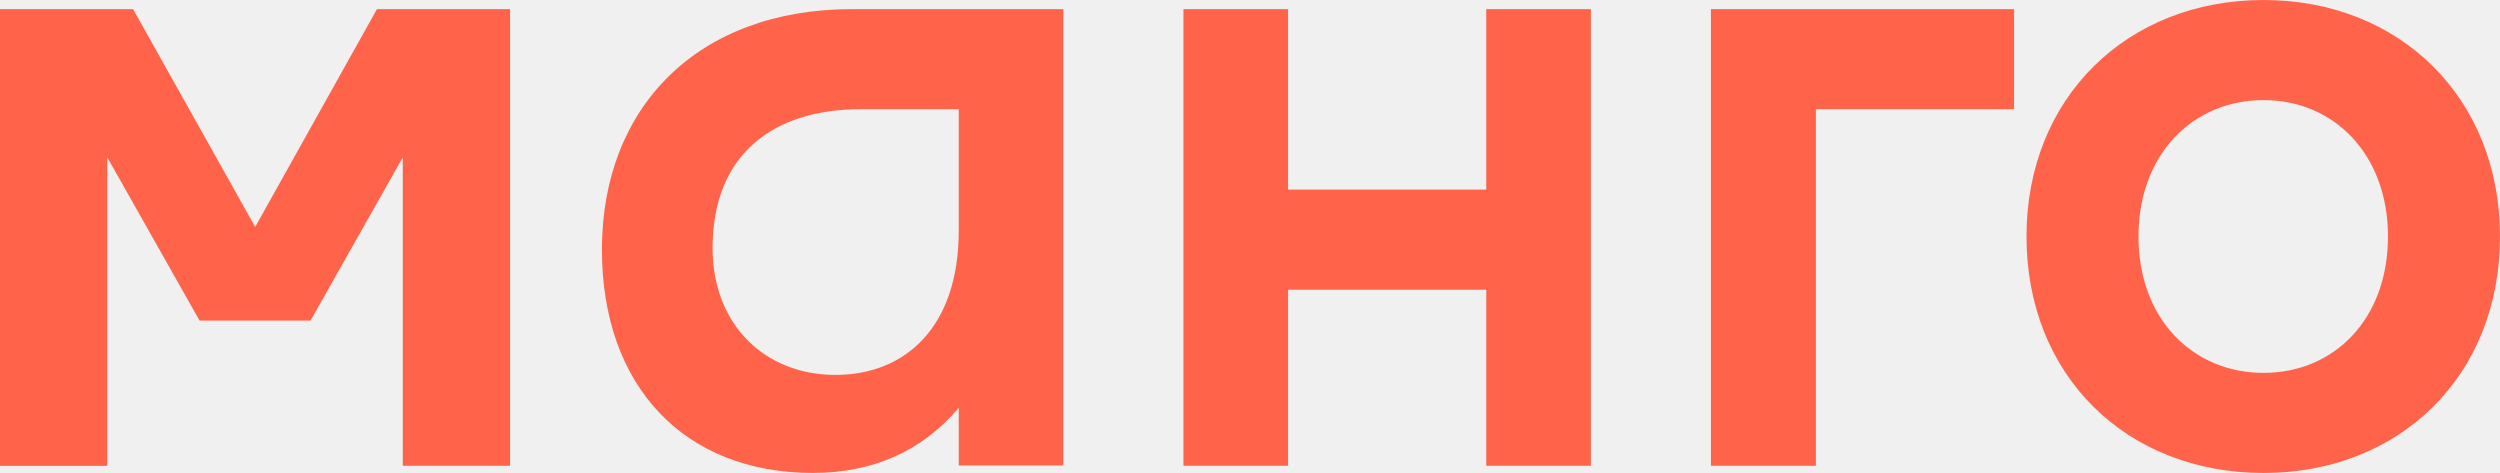
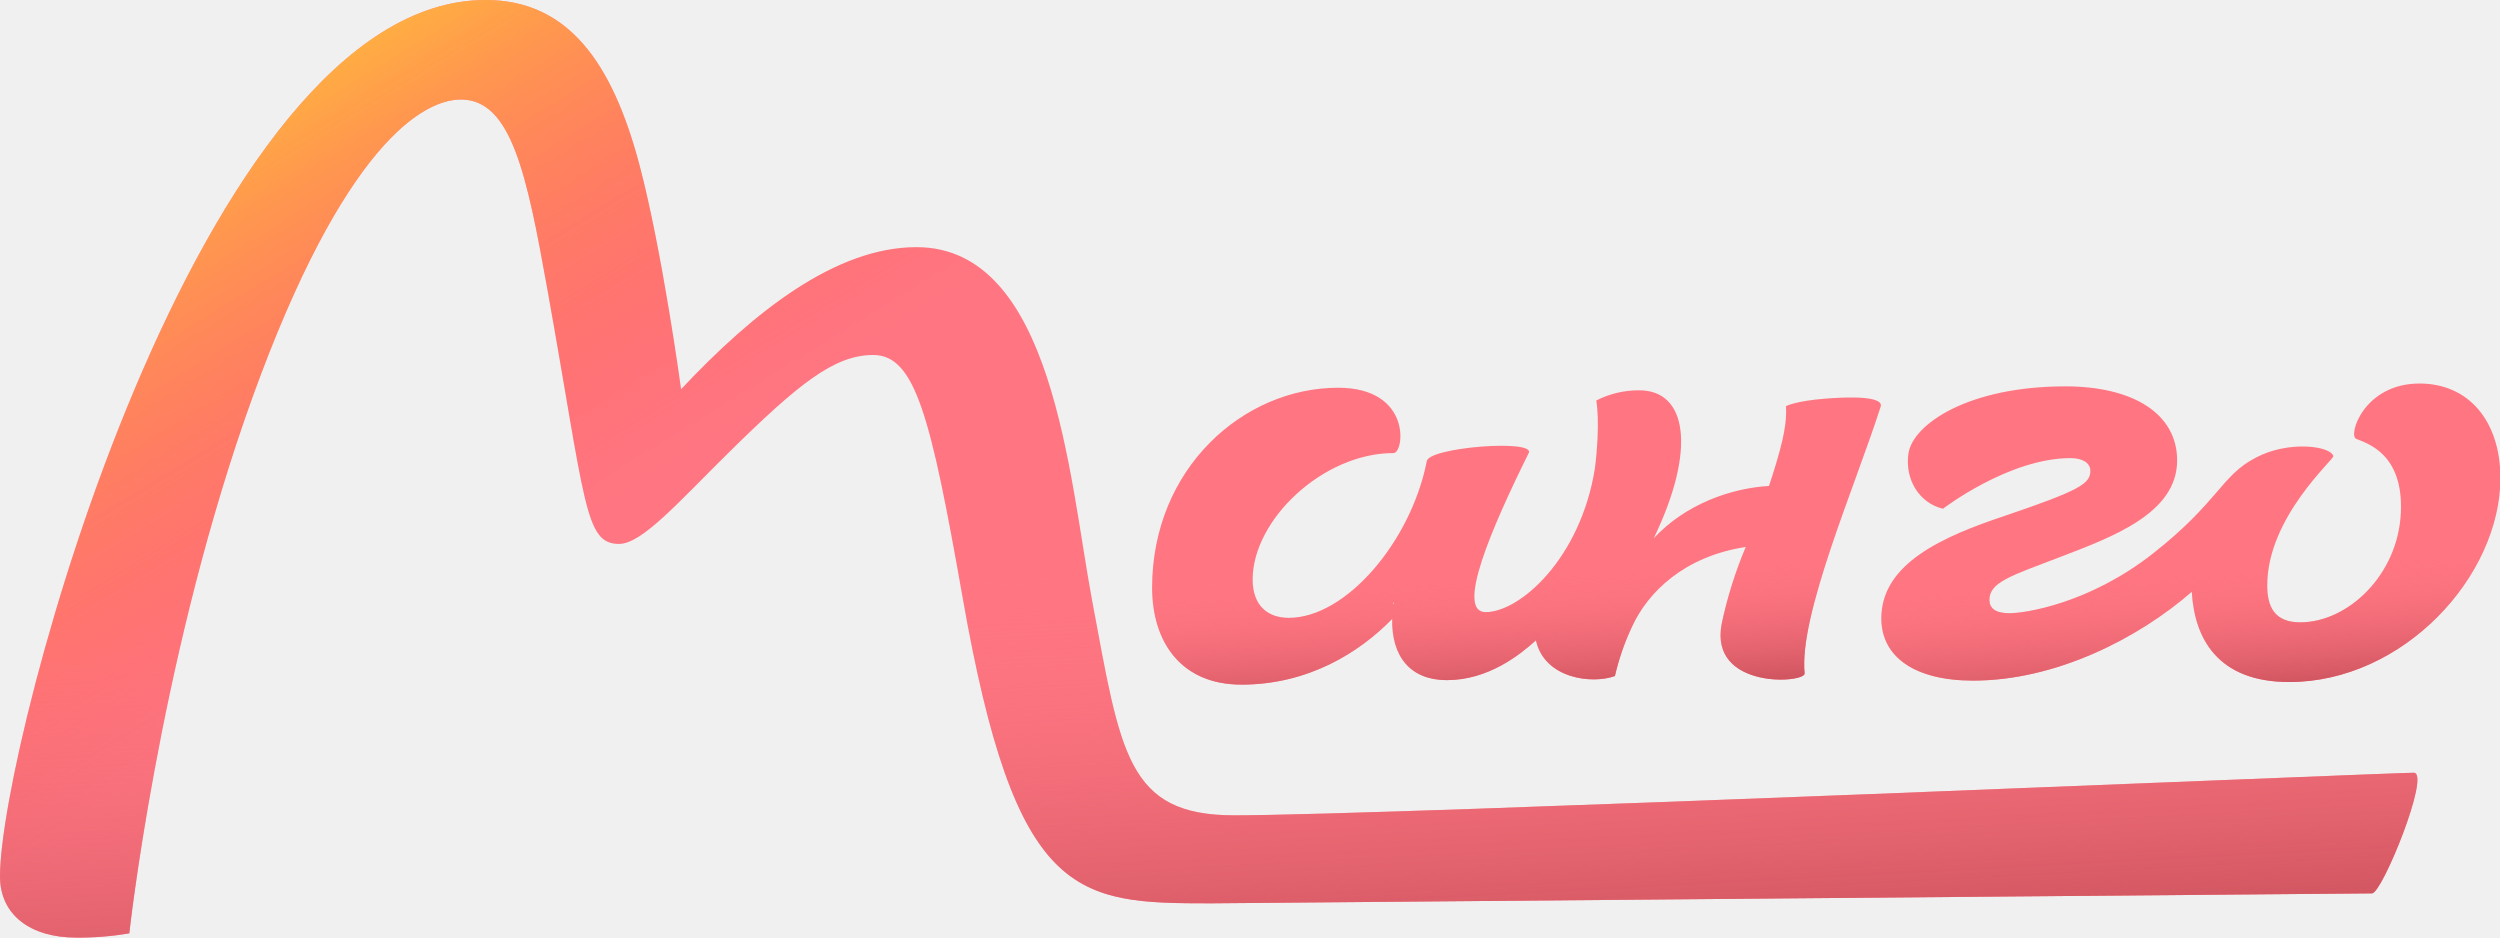
- <svg xmlns="http://www.w3.org/2000/svg" width="74" height="14" viewBox="0 0 74 14" fill="none">
-   <path fill-rule="evenodd" clip-rule="evenodd" d="M67.002 0c-4.03 0-7.018 2.882-7.018 7 0 4.138 2.978 7 7.018 7C71.022 14 74 11.138 74 7c0-4.118-2.978-7-6.998-7zm0 11.037c-2.095 0-3.703-1.597-3.703-4.037 0-2.43 1.608-4.037 3.703-4.037 2.085 0 3.682 1.607 3.682 4.037 0 2.45-1.597 4.037-3.682 4.037zM50.643.27v13.518h3.107V3.233h5.867V.27h-8.974zM17.817 7.39c0-4.227 2.84-7.12 7.405-7.12h6.254v13.508h-3.097v-1.707c-1.082 1.285-2.551 1.928-4.318 1.928-3.822 0-6.244-2.58-6.244-6.608zm3.276-.05c0 2.28 1.558 3.757 3.633 3.757 2.065 0 3.653-1.406 3.653-4.269V3.233H25.47c-2.58 0-4.377 1.336-4.377 4.108zm22.9-7.07v5.343h-5.866V.27H35.03v13.518h3.097V8.576h5.866v5.212h3.097V.27h-3.097zM7.553 6.718L11.158.27h3.94v13.518h-3.176V4.66l-2.73 4.83H5.907l-2.73-4.83v9.13H0V.27h3.94l3.614 6.448z" fill="#FF644B" />
+ <svg xmlns="http://www.w3.org/2000/svg" width="96" height="36" fill="none" viewBox="0 0 96 36">
+   <g clip-path="url(#clip0)">
+     <path fill="#FF7682" d="M47.668 26.29c2.576 0 4.541-1.24 5.792-2.523-.028 1.44.697 2.35 2.098 2.35 1.6 0 2.813-.98 3.422-1.527.33 1.473 2.15 1.69 3.033 1.37a9.35 9.35 0 0 1 .662-1.907c.594-1.293 1.981-2.686 4.36-3.048-.399.949-.707 1.933-.92 2.938-.5 2.547 3.22 2.296 3.182 1.914-.224-2.22 1.92-7.127 2.922-10.243.072-.223-.299-.443-2.086-.31-1.189.09-1.551.292-1.551.292.033.588-.07 1.244-.512 2.633-.047.147-.095.29-.142.431-1.46.088-3.198.692-4.423 2.008 1.655-3.436 1.268-5.68-.553-5.68a3.565 3.565 0 0 0-1.654.39s.166.875-.056 2.62c-.552 3.438-2.87 5.508-4.194 5.508-1.16 0 .22-3.218 1.654-6.108.278-.546-3.917-.219-3.917.328-.606 3.053-3.089 6-5.296 6-.773 0-1.387-.437-1.387-1.473 0-2.292 2.703-4.855 5.407-4.855.422 0 .713-2.509-2.126-2.509-3.634 0-7.143 3.09-7.143 7.69.008 2.075 1.112 3.71 3.428 3.71zm5.85-3.164c0 .026 0 .05-.01.073-.023-.016-.027-.038.01-.073z" />
+     <path fill="url(#paint0_linear)" d="M47.668 26.29c2.576 0 4.541-1.24 5.792-2.523-.028 1.44.697 2.35 2.098 2.35 1.6 0 2.813-.98 3.422-1.527.33 1.473 2.15 1.69 3.033 1.37a9.35 9.35 0 0 1 .662-1.907c.594-1.293 1.981-2.686 4.36-3.048-.399.949-.707 1.933-.92 2.938-.5 2.547 3.22 2.296 3.182 1.914-.224-2.22 1.92-7.127 2.922-10.243.072-.223-.299-.443-2.086-.31-1.189.09-1.551.292-1.551.292.033.588-.07 1.244-.512 2.633-.047.147-.095.29-.142.431-1.46.088-3.198.692-4.423 2.008 1.655-3.436 1.268-5.68-.553-5.68a3.565 3.565 0 0 0-1.654.39s.166.875-.056 2.62c-.552 3.438-2.87 5.508-4.194 5.508-1.16 0 .22-3.218 1.654-6.108.278-.546-3.917-.219-3.917.328-.606 3.053-3.089 6-5.296 6-.773 0-1.387-.437-1.387-1.473 0-2.292 2.703-4.855 5.407-4.855.422 0 .713-2.509-2.126-2.509-3.634 0-7.143 3.09-7.143 7.69.008 2.075 1.112 3.71 3.428 3.71zm5.85-3.164c0 .026 0 .05-.01.073-.023-.016-.027-.038.01-.073z" />
+     <path fill="#FF7682" d="M92.69 29.673c-.885 0-39.504 1.636-45.297 1.636-4.137 0-4.36-2.4-5.463-8.29-.882-4.747-1.488-13.528-6.737-13.528-3.085 0-6.227 2.458-9.039 5.455 0 0-.715-5.277-1.6-8.619C23.503 2.37 21.794 0 18.648 0 7.614 0 0 28.527 0 33.653c0 1.473 1.16 2.35 2.925 2.35.683.007 1.366-.048 2.04-.164 0 0 1.104-10.09 4.415-19.69C12.855 6.114 16 3.822 17.702 3.822c1.931 0 2.526 2.87 3.31 7.247 1.485 8.29 1.431 9.818 2.759 9.818.883 0 2.272-1.596 4.194-3.49 2.693-2.656 4.068-3.765 5.568-3.765 1.62 0 2.211 2.4 3.424 9.273C39 34.578 41.316 34.688 46.503 34.688l44.581-.382c.39.004 2.267-4.633 1.605-4.633z" />
+     <path fill="url(#paint1_linear)" d="M92.69 29.673c-.885 0-39.504 1.636-45.297 1.636-4.137 0-4.36-2.4-5.463-8.29-.882-4.747-1.488-13.528-6.737-13.528-3.085 0-6.227 2.458-9.039 5.455 0 0-.715-5.277-1.6-8.619C23.503 2.37 21.794 0 18.648 0 7.614 0 0 28.527 0 33.653c0 1.473 1.16 2.35 2.925 2.35.683.007 1.366-.048 2.04-.164 0 0 1.104-10.09 4.415-19.69C12.855 6.114 16 3.822 17.702 3.822c1.931 0 2.526 2.87 3.31 7.247 1.485 8.29 1.431 9.818 2.759 9.818.883 0 2.272-1.596 4.194-3.49 2.693-2.656 4.068-3.765 5.568-3.765 1.62 0 2.211 2.4 3.424 9.273C39 34.578 41.316 34.688 46.503 34.688l44.581-.382c.39.004 2.267-4.633 1.605-4.633z" />
+     <path fill="url(#paint2_linear)" d="M92.69 29.673c-.885 0-39.504 1.636-45.297 1.636-4.137 0-4.36-2.4-5.463-8.29-.882-4.747-1.488-13.528-6.737-13.528-3.085 0-6.227 2.458-9.039 5.455 0 0-.715-5.277-1.6-8.619C23.503 2.37 21.794 0 18.648 0 7.614 0 0 28.527 0 33.653c0 1.473 1.16 2.35 2.925 2.35.683.007 1.366-.048 2.04-.164 0 0 1.104-10.09 4.415-19.69C12.855 6.114 16 3.822 17.702 3.822c1.931 0 2.526 2.87 3.31 7.247 1.485 8.29 1.431 9.818 2.759 9.818.883 0 2.272-1.596 4.194-3.49 2.693-2.656 4.068-3.765 5.568-3.765 1.62 0 2.211 2.4 3.424 9.273C39 34.578 41.316 34.688 46.503 34.688l44.581-.382c.39.004 2.267-4.633 1.605-4.633z" />
+     <path fill="#FF7682" d="M92.909 14.727c-2.152 0-2.758 2.017-2.427 2.127.386.165 1.82.547 1.71 2.836-.11 2.4-2.04 4.208-3.862 4.208-.99 0-1.268-.6-1.268-1.418 0-2.617 2.576-4.844 2.538-4.964-.097-.392-1.714-.61-2.972.055-1.33.68-1.425 1.694-3.949 3.679-2.455 1.93-4.91 2.297-5.514 2.297-.55 0-.77-.195-.77-.517 0-.672.845-.924 2.65-1.616 2.043-.783 4.557-1.688 4.557-3.733 0-1.8-1.696-2.845-4.29-2.845-3.75 0-5.856 1.462-6.027 2.572-.148.98.397 1.908 1.326 2.128 0 0 2.526-1.944 4.898-1.944.428 0 .76.163.76.49 0 .49-.411.752-3.286 1.726-2.348.784-4.74 1.818-4.74 3.933 0 1.473 1.264 2.394 3.525 2.394 3.184 0 6.352-1.63 8.397-3.41.101 1.784.99 3.465 3.741 3.465 4.359 0 8.112-4.037 8.112-7.855-.018-2.19-1.233-3.608-3.109-3.608z" />
+     <path fill="url(#paint3_linear)" d="M92.909 14.727c-2.152 0-2.758 2.017-2.427 2.127.386.165 1.82.547 1.71 2.836-.11 2.4-2.04 4.208-3.862 4.208-.99 0-1.268-.6-1.268-1.418 0-2.617 2.576-4.844 2.538-4.964-.097-.392-1.714-.61-2.972.055-1.33.68-1.425 1.694-3.949 3.679-2.455 1.93-4.91 2.297-5.514 2.297-.55 0-.77-.195-.77-.517 0-.672.845-.924 2.65-1.616 2.043-.783 4.557-1.688 4.557-3.733 0-1.8-1.696-2.845-4.29-2.845-3.75 0-5.856 1.462-6.027 2.572-.148.98.397 1.908 1.326 2.128 0 0 2.526-1.944 4.898-1.944.428 0 .76.163.76.49 0 .49-.411.752-3.286 1.726-2.348.784-4.74 1.818-4.74 3.933 0 1.473 1.264 2.394 3.525 2.394 3.184 0 6.352-1.63 8.397-3.41.101 1.784.99 3.465 3.741 3.465 4.359 0 8.112-4.037 8.112-7.855-.018-2.19-1.233-3.608-3.109-3.608z" />
+   </g>
+   <defs>
+     <linearGradient id="paint0_linear" x1="57.499" x2="57.813" y1="21.842" y2="27.471" gradientUnits="userSpaceOnUse">
+       <stop stop-color="#FF7682" stop-opacity="0" />
+       <stop offset="1" stop-color="#BE4953" />
+     </linearGradient>
+     <linearGradient id="paint1_linear" x1="16.913" x2="30.867" y1="-8.16" y2="14.562" gradientUnits="userSpaceOnUse">
+       <stop stop-color="#FFE928" />
+       <stop offset="1" stop-color="#FF473B" stop-opacity="0" />
+     </linearGradient>
+     <linearGradient id="paint2_linear" x1="43.977" x2="44.921" y1="21.957" y2="39.739" gradientUnits="userSpaceOnUse">
+       <stop stop-color="#FF7682" stop-opacity="0" />
+       <stop offset="1" stop-color="#BE4953" />
+     </linearGradient>
+     <linearGradient id="paint3_linear" x1="83.506" x2="83.879" y1="21.718" y2="27.37" gradientUnits="userSpaceOnUse">
+       <stop stop-color="#FF7682" stop-opacity="0" />
+       <stop offset="1" stop-color="#BE4953" />
+     </linearGradient>
+     <clipPath id="clip0">
+       <path fill="#fff" d="M0 0h96v36H0z" />
+     </clipPath>
+   </defs>
</svg>
